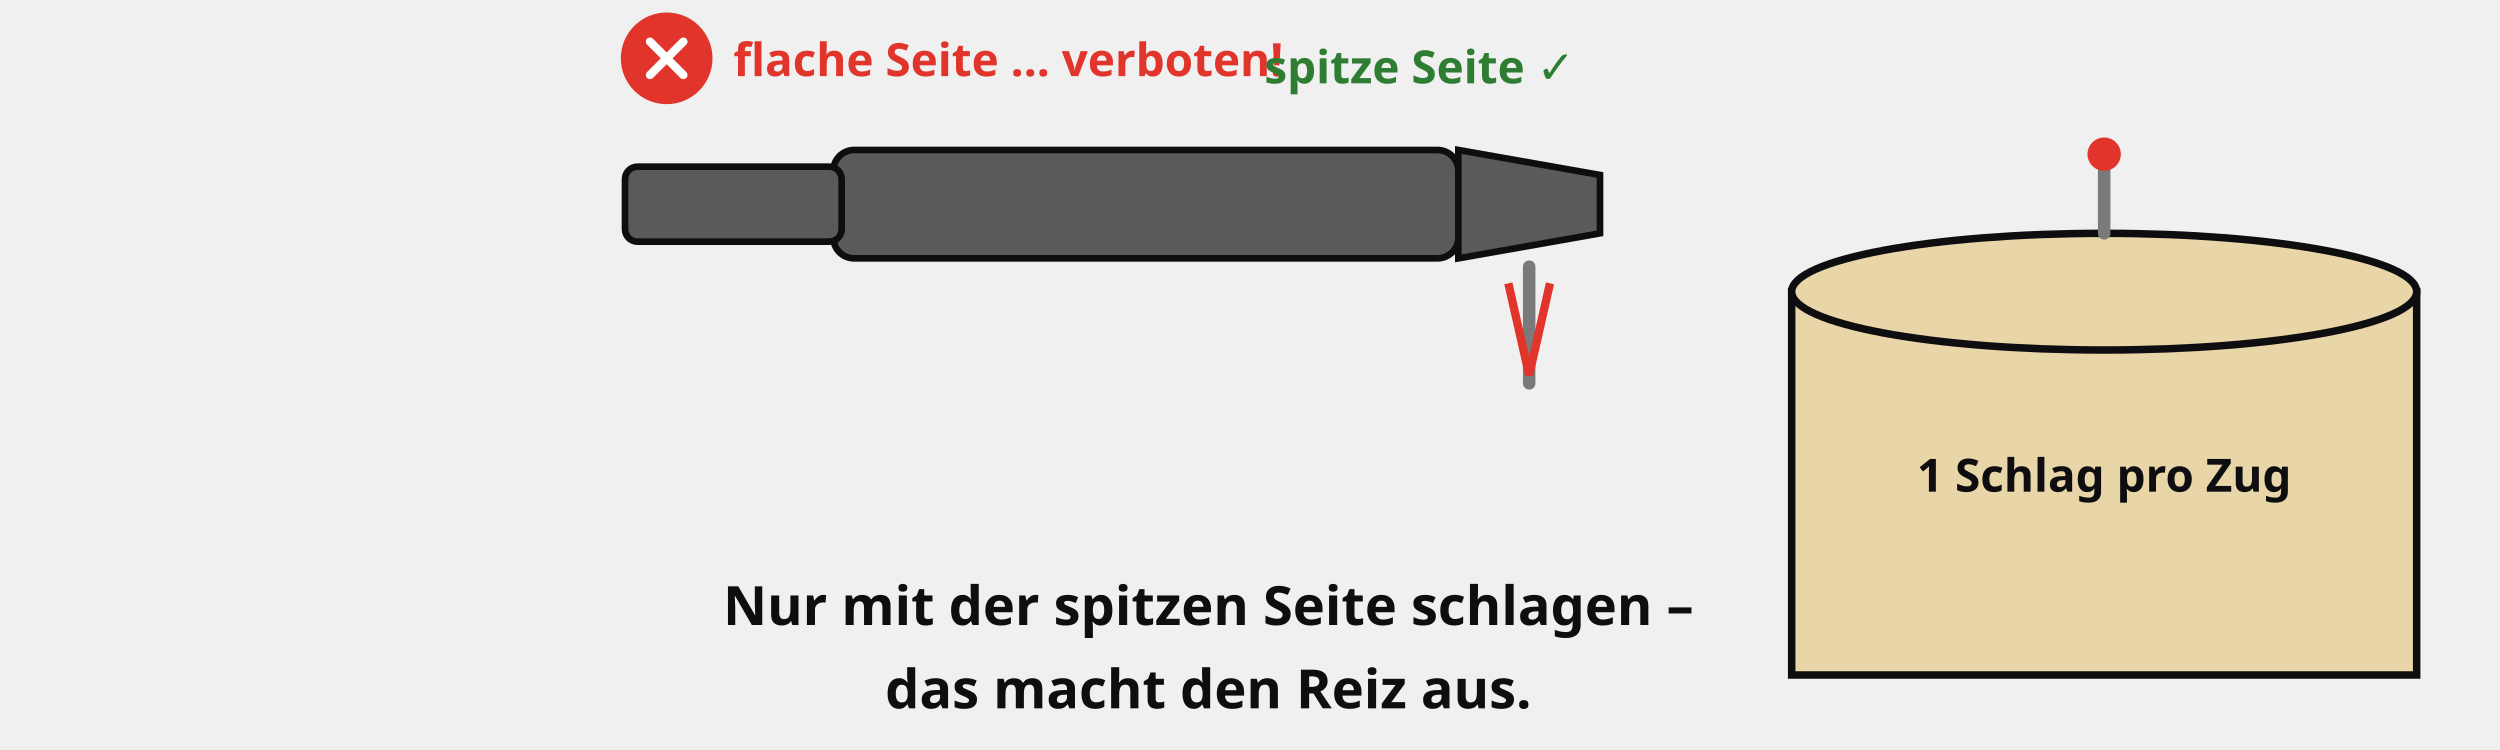
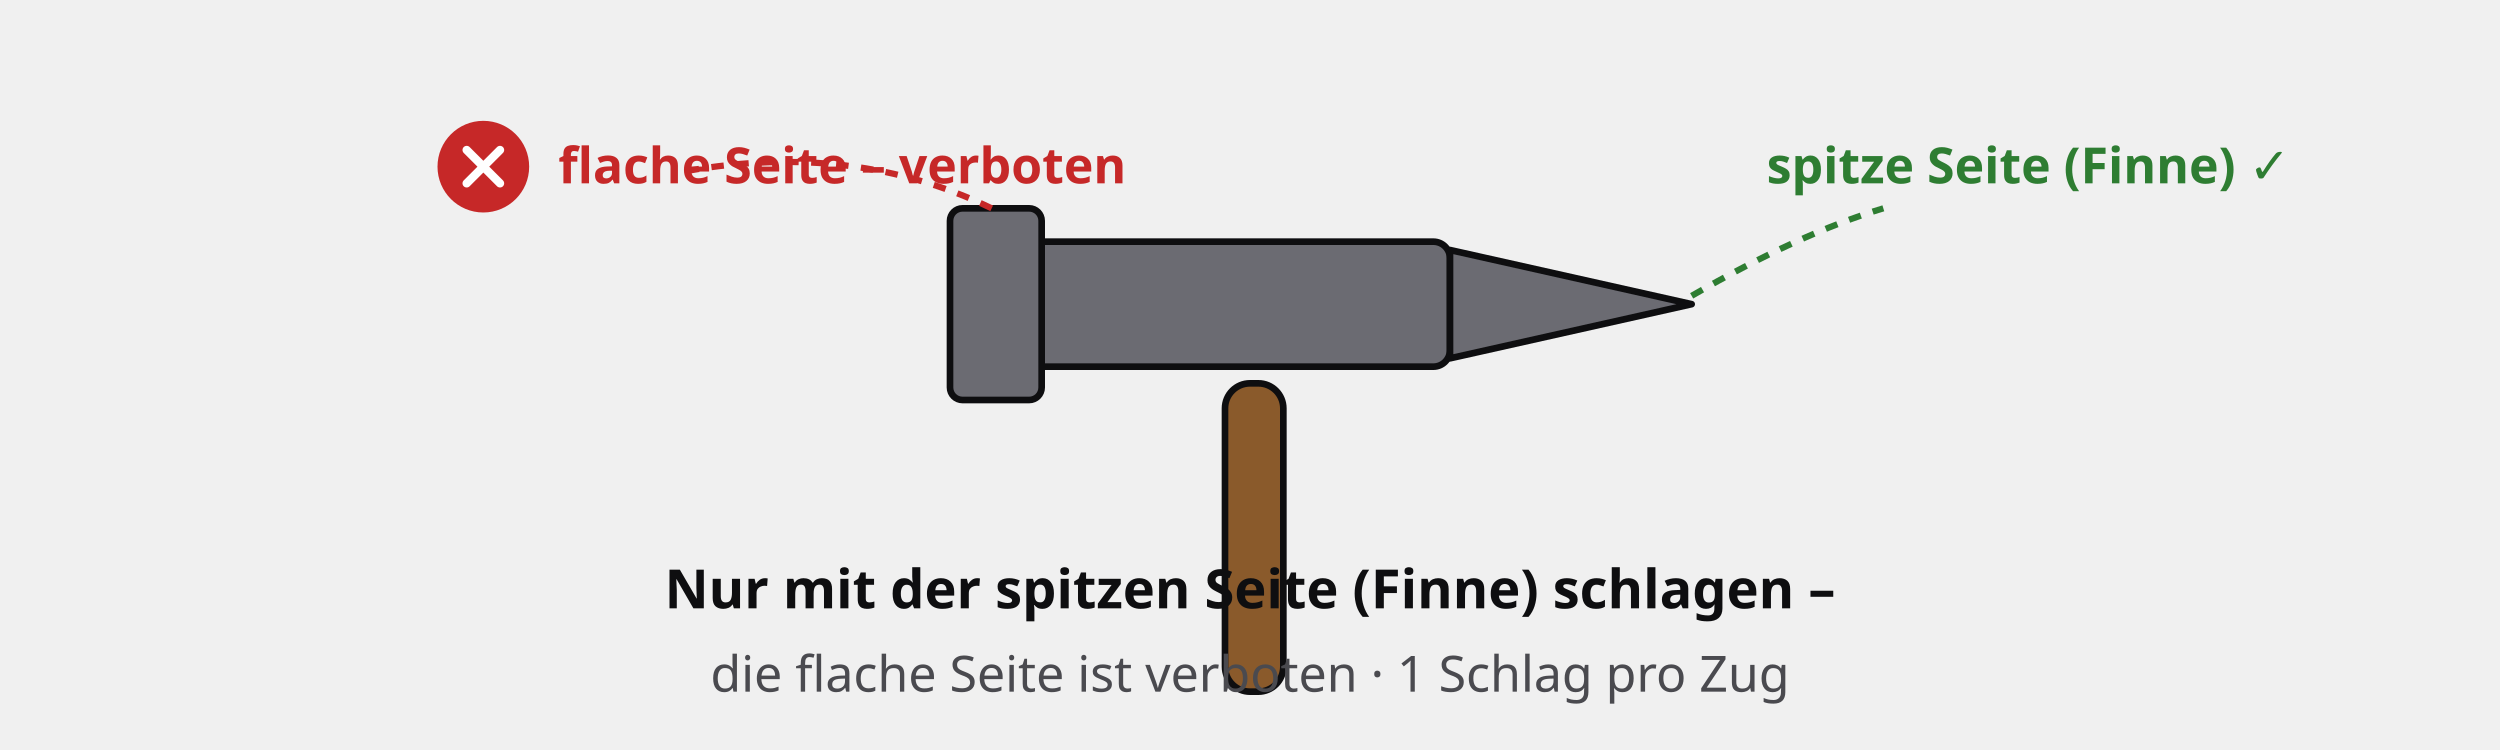
- <svg xmlns="http://www.w3.org/2000/svg" viewBox="0 0 600 180" role="img" aria-label="Nageln Technik: Geschlagen werden darf nur mit der schmalen, spitzen Seite des Hammers. Die breite flache Seite ist verboten. Pro Zug ist genau ein Schlag erlaubt.">
-   <rect x="200" y="36" width="150" height="26" rx="5" fill="#5A5A5A" stroke="#0E0E10" stroke-width="1.6" />
-   <path d="M350 36 l34 6 l0 14 l-34 6 z" fill="#5A5A5A" stroke="#0E0E10" stroke-width="1.6" />
-   <rect x="150" y="40" width="52" height="18" rx="3" fill="#5A5A5A" stroke="#0E0E10" stroke-width="1.6" />
-   <circle cx="160" cy="14" r="11" fill="#E1342B" />
-   <path d="M156 10l8 8M164 10l-8 8" stroke="#fff" stroke-width="2" fill="none" stroke-linecap="round" />
-   <text x="176" y="14" text-anchor="start" dominant-baseline="central" font-family="sans-serif" font-size="11" font-weight="700" fill="#E1342B">flache Seite … verboten!</text>
-   <text x="378" y="20" text-anchor="end" font-family="sans-serif" font-size="11" font-weight="700" fill="#2E7D32">spitze Seite ✓</text>
-   <line x1="367" y1="64" x2="367" y2="92" stroke="#7A7A7A" stroke-width="3" stroke-linecap="round" />
-   <polyline points="362,68 367,90 372,68" fill="none" stroke="#E1342B" stroke-width="2" />
-   <rect x="430" y="70" width="150" height="92" fill="#E8D5A8" stroke="#0E0E10" stroke-width="1.8" />
-   <ellipse cx="505" cy="70" rx="75" ry="14" fill="#E8D5A8" stroke="#0E0E10" stroke-width="1.8" />
-   <line x1="505" y1="56" x2="505" y2="38" stroke="#7A7A7A" stroke-width="3" stroke-linecap="round" />
-   <circle cx="505" cy="37" r="4" fill="#E1342B" />
-   <text x="505" y="118" text-anchor="middle" font-family="sans-serif" font-size="11" font-weight="700" fill="#0E0E10">1 Schlag pro Zug</text>
-   <text x="290" y="150" text-anchor="middle" font-family="sans-serif" font-size="13" font-weight="700" fill="#0E0E10">Nur mit der spitzen Seite schlagen –</text>
-   <text x="290" y="170" text-anchor="middle" font-family="sans-serif" font-size="13" font-weight="700" fill="#0E0E10">das macht den Reiz aus.</text>
+ <svg xmlns="http://www.w3.org/2000/svg" viewBox="0 0 600 180" role="img" aria-label="Nageln Technik: Geschlagen wird nur mit der schmalen, spitzen Seite (Finne) des Hammers. Die breite, flache Schlagfläche ist verboten. Pro Zug ist genau ein Schlag erlaubt.">
+   <rect x="294" y="92" width="14" height="74" rx="6" fill="#8A5A2B" stroke="#0E0E10" stroke-width="1.6" />
+   <rect x="244" y="58" width="104" height="30" rx="4" fill="#6B6B72" stroke="#0E0E10" stroke-width="1.6" />
+   <rect x="228" y="50" width="22" height="46" rx="3" fill="#6B6B72" stroke="#0E0E10" stroke-width="1.6" />
+   <path d="M348 60 L406 73 L348 86 Z" fill="#6B6B72" stroke="#0E0E10" stroke-width="1.6" stroke-linejoin="round" />
+   <circle cx="116" cy="40" r="11" fill="#C62828" />
+   <path d="M112 36l8 8M120 36l-8 8" stroke="#fff" stroke-width="2" stroke-linecap="round" fill="none" />
+   <text x="134" y="44" font-family="sans-serif" font-size="12" font-weight="700" fill="#C62828">flache Seite – verboten</text>
+   <path d="M238 50 Q205 34 165 41" fill="none" stroke="#C62828" stroke-width="1.5" stroke-dasharray="3 3" />
+   <text x="424" y="44" font-family="sans-serif" font-size="12" font-weight="700" fill="#2E7D32">spitze Seite (Finne) ✓</text>
+   <path d="M406 71 Q432 56 452 50" fill="none" stroke="#2E7D32" stroke-width="1.5" stroke-dasharray="3 3" />
+   <text x="300" y="146" text-anchor="middle" font-family="sans-serif" font-size="13" font-weight="700" fill="#0E0E10">Nur mit der spitzen Seite (Finne) schlagen –</text>
+   <text x="300" y="166" text-anchor="middle" font-family="sans-serif" font-size="12" font-weight="400" fill="#4A4A4F">die flache Seite ist verboten · 1 Schlag pro Zug</text>
</svg>
